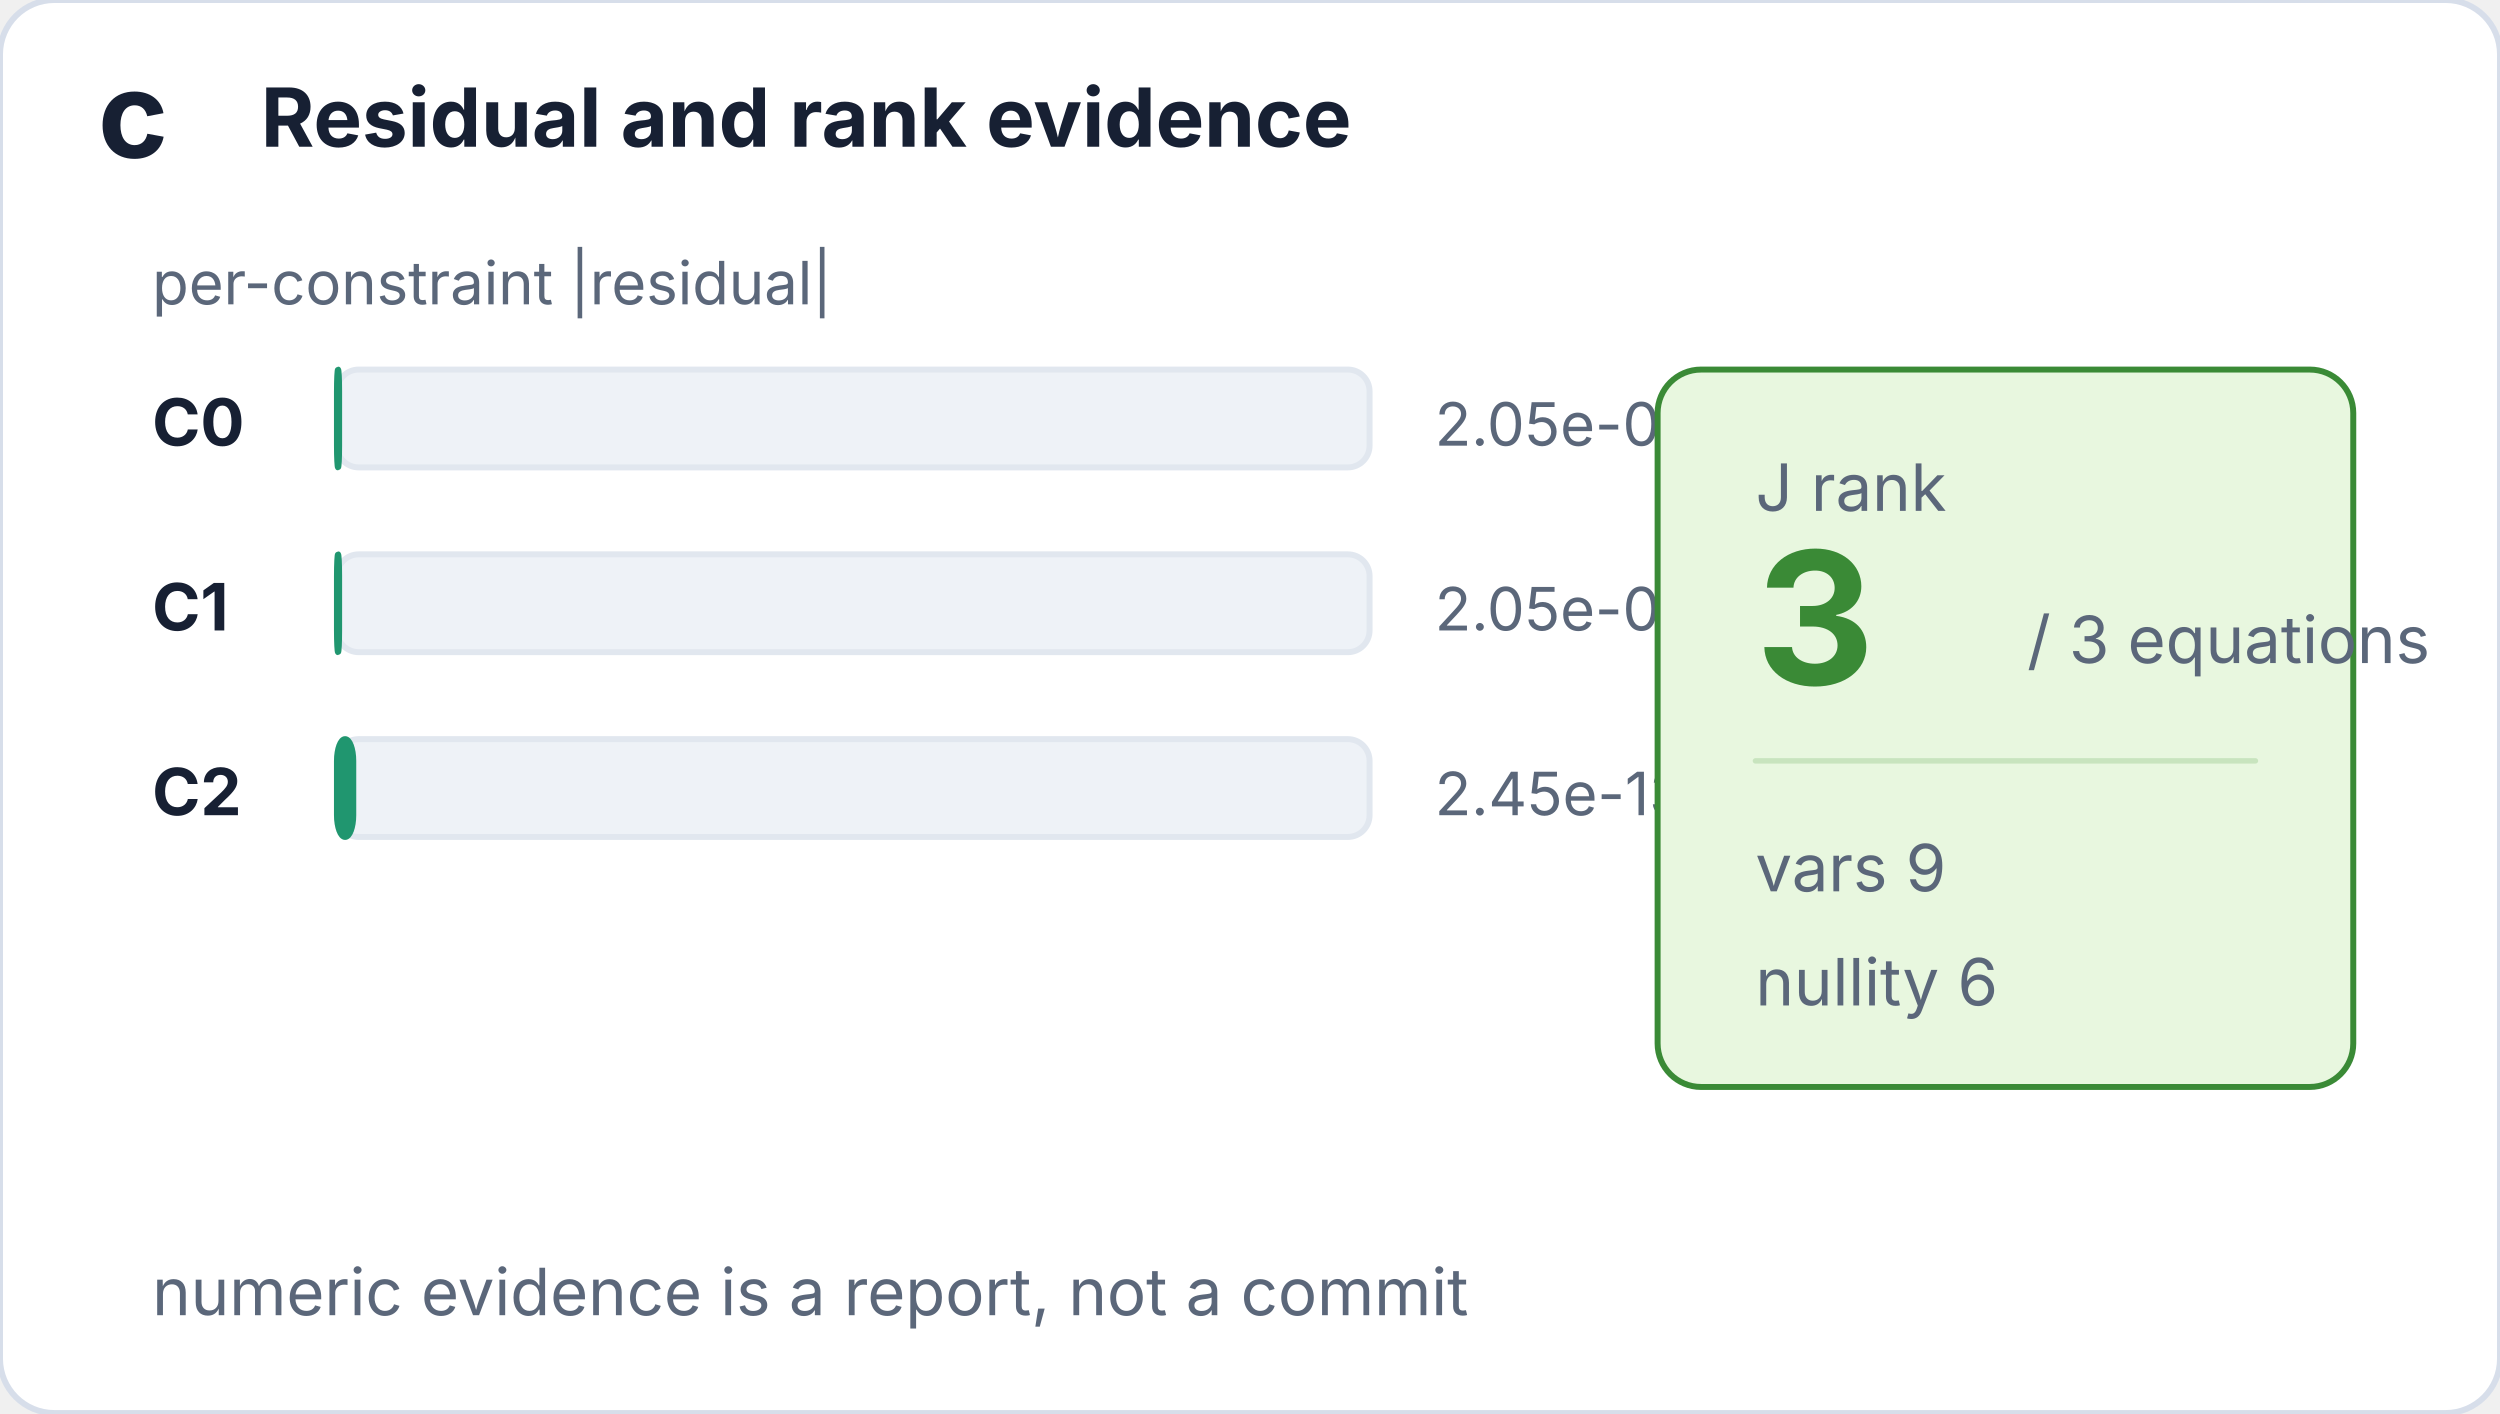
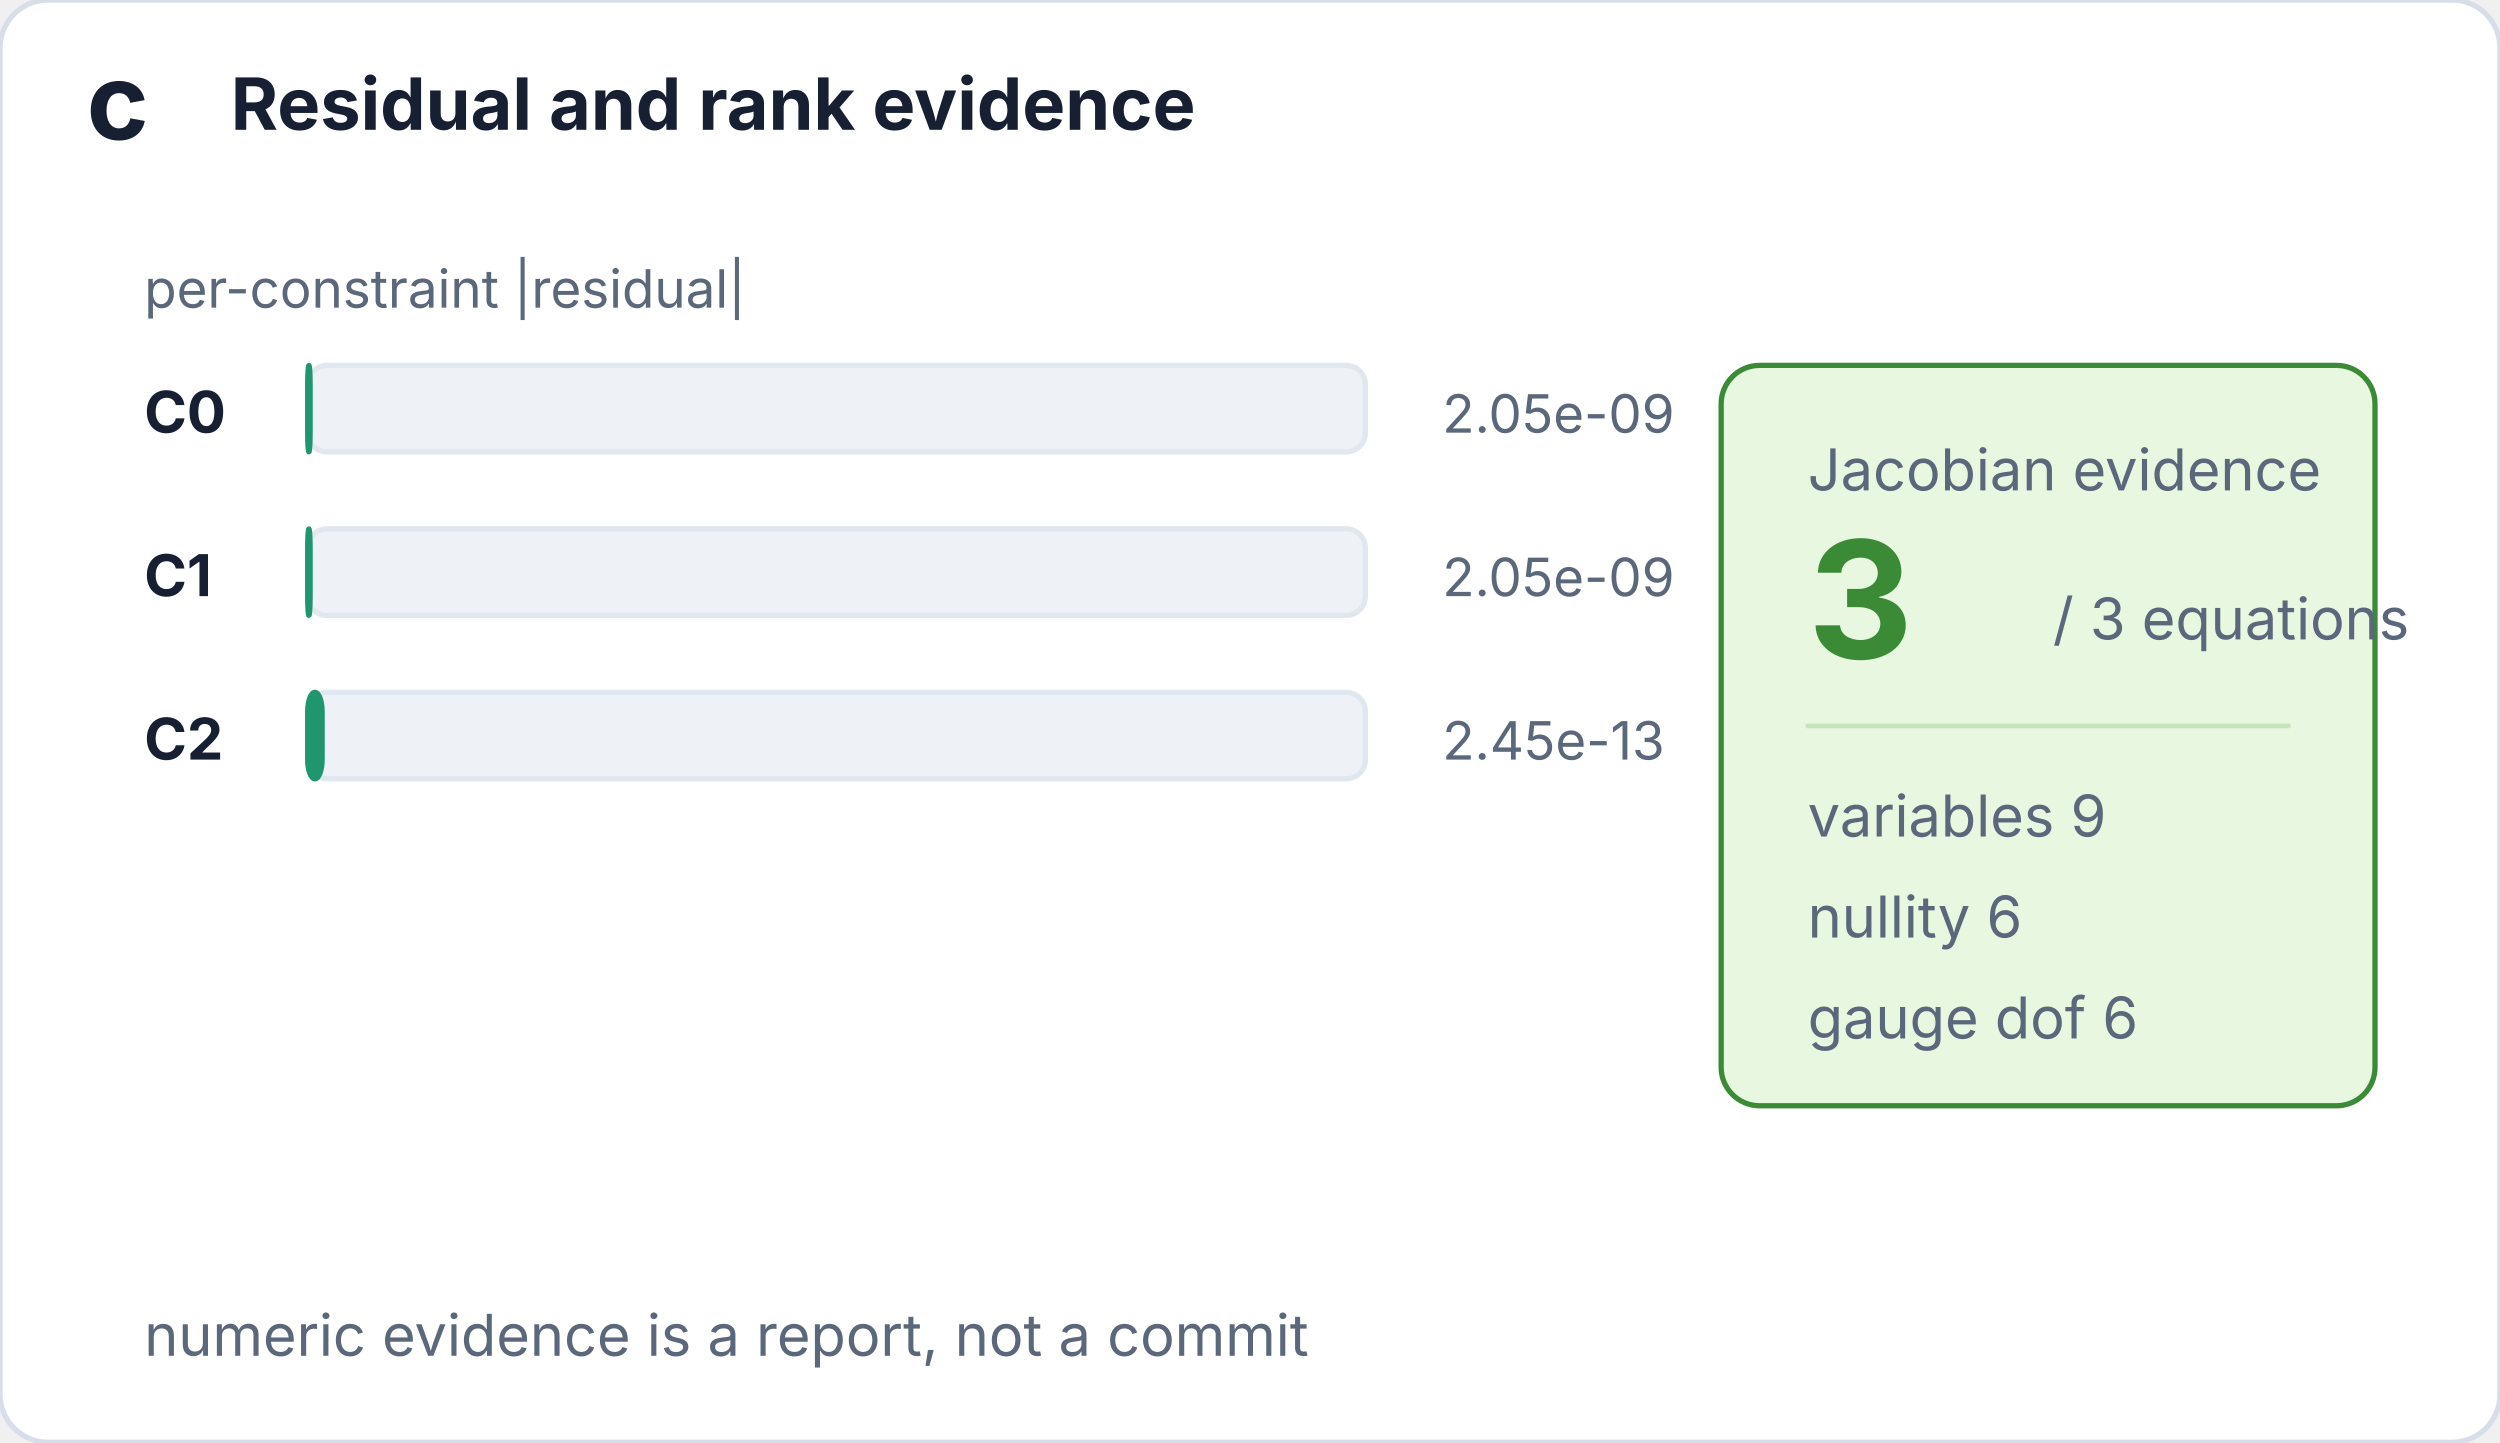
- <svg xmlns="http://www.w3.org/2000/svg" width="460" height="260" viewBox="0 0 460 260" role="img" aria-labelledby="title">
+ <svg xmlns="http://www.w3.org/2000/svg" width="520" height="300" viewBox="0 0 520 300" role="img" aria-labelledby="title">
  <defs>
    <marker id="arrow" markerWidth="8" markerHeight="8" refX="7" refY="4" orient="auto" markerUnits="strokeWidth">
      <path d="M0,0 L8,4 L0,8 Z" fill="#5b677a" />
    </marker>
  </defs>
-   <rect x="0.0" y="0.0" width="460.0" height="260.0" rx="10.0" fill="#ffffff" stroke="#d7deea" stroke-width="1.1" />
+   <rect x="0.0" y="0.0" width="520.0" height="300.0" rx="10.0" fill="#ffffff" stroke="#d7deea" stroke-width="1.1" />
  <text x="18.0" y="29.0" font-family="Inter, Segoe UI, Arial, sans-serif" font-size="22" font-weight="700" fill="#172033" text-anchor="start">c</text>
  <text x="48.0" y="27.0" font-family="Inter, Segoe UI, Arial, sans-serif" font-size="15" font-weight="650" fill="#172033" text-anchor="start">Residual and rank evidence</text>
-   <text x="28.0" y="56.0" font-family="Inter, Segoe UI, Arial, sans-serif" font-size="11" font-weight="400" fill="#5b677a" text-anchor="start">per-constraint |residual|</text>
-   <text x="28.0" y="82.0" font-family="Inter, Segoe UI, Arial, sans-serif" font-size="12" font-weight="650" fill="#172033" text-anchor="start">C0</text>
-   <rect x="62.0" y="68.0" width="190.0" height="18.0" rx="4.0" fill="#eef2f7" stroke="#e1e7ef" stroke-width="1.1" />
-   <rect x="62.0" y="68.0" width="0.4" height="18.0" rx="4.0" fill="#20966f" stroke="#20966f" stroke-width="1.1" />
-   <text x="264.0" y="82.0" font-family="Inter, Segoe UI, Arial, sans-serif" font-size="11" font-weight="400" fill="#5b677a" text-anchor="start">2.05e-09</text>
-   <text x="28.0" y="116.0" font-family="Inter, Segoe UI, Arial, sans-serif" font-size="12" font-weight="650" fill="#172033" text-anchor="start">C1</text>
-   <rect x="62.0" y="102.0" width="190.0" height="18.0" rx="4.0" fill="#eef2f7" stroke="#e1e7ef" stroke-width="1.1" />
-   <rect x="62.0" y="102.0" width="0.4" height="18.0" rx="4.0" fill="#20966f" stroke="#20966f" stroke-width="1.1" />
-   <text x="264.0" y="116.0" font-family="Inter, Segoe UI, Arial, sans-serif" font-size="11" font-weight="400" fill="#5b677a" text-anchor="start">2.05e-09</text>
-   <text x="28.0" y="150.0" font-family="Inter, Segoe UI, Arial, sans-serif" font-size="12" font-weight="650" fill="#172033" text-anchor="start">C2</text>
-   <rect x="62.0" y="136.0" width="190.0" height="18.0" rx="4.0" fill="#eef2f7" stroke="#e1e7ef" stroke-width="1.1" />
-   <rect x="62.0" y="136.0" width="3.0" height="18.0" rx="4.0" fill="#20966f" stroke="#20966f" stroke-width="1.1" />
-   <text x="264.0" y="150.0" font-family="Inter, Segoe UI, Arial, sans-serif" font-size="11" font-weight="400" fill="#5b677a" text-anchor="start">2.45e-13</text>
-   <rect x="305.0" y="68.0" width="128.0" height="132.0" rx="8.0" fill="#e8f7df" stroke="#3a8a36" stroke-width="1.1" />
-   <text x="323.0" y="94.0" font-family="Inter, Segoe UI, Arial, sans-serif" font-size="12" font-weight="400" fill="#5b677a" text-anchor="start">J rank</text>
-   <text x="323.0" y="126.0" font-family="Inter, Segoe UI, Arial, sans-serif" font-size="34" font-weight="700" fill="#3a8a36" text-anchor="start">3</text>
-   <text x="373.0" y="122.0" font-family="Inter, Segoe UI, Arial, sans-serif" font-size="12" font-weight="400" fill="#5b677a" text-anchor="start">/ 3 equations</text>
-   <line x1="323.0" y1="140.0" x2="415.0" y2="140.0" stroke="#c8e4be" stroke-width="1.0" stroke-linecap="round" />
-   <text x="323.0" y="164.0" font-family="Inter, Segoe UI, Arial, sans-serif" font-size="12" font-weight="400" fill="#5b677a" text-anchor="start">vars 9</text>
-   <text x="323.0" y="185.0" font-family="Inter, Segoe UI, Arial, sans-serif" font-size="12" font-weight="400" fill="#5b677a" text-anchor="start">nullity 6</text>
-   <text x="28.0" y="242.0" font-family="Inter, Segoe UI, Arial, sans-serif" font-size="12" font-weight="400" fill="#5b677a" text-anchor="start">numeric evidence is a report, not a commit</text>
+   <text x="30.0" y="64.0" font-family="Inter, Segoe UI, Arial, sans-serif" font-size="11" font-weight="400" fill="#5b677a" text-anchor="start">per-constraint |residual|</text>
+   <text x="30.0" y="90.0" font-family="Inter, Segoe UI, Arial, sans-serif" font-size="12" font-weight="650" fill="#172033" text-anchor="start">C0</text>
+   <rect x="64.0" y="76.0" width="220.0" height="18.0" rx="4.0" fill="#eef2f7" stroke="#e1e7ef" stroke-width="1.1" />
+   <rect x="64.0" y="76.0" width="0.5" height="18.0" rx="4.0" fill="#20966f" stroke="#20966f" stroke-width="1.1" />
+   <text x="300.0" y="90.0" font-family="Inter, Segoe UI, Arial, sans-serif" font-size="11" font-weight="400" fill="#5b677a" text-anchor="start">2.05e-09</text>
+   <text x="30.0" y="124.0" font-family="Inter, Segoe UI, Arial, sans-serif" font-size="12" font-weight="650" fill="#172033" text-anchor="start">C1</text>
+   <rect x="64.0" y="110.0" width="220.0" height="18.0" rx="4.0" fill="#eef2f7" stroke="#e1e7ef" stroke-width="1.1" />
+   <rect x="64.0" y="110.0" width="0.5" height="18.0" rx="4.0" fill="#20966f" stroke="#20966f" stroke-width="1.1" />
+   <text x="300.0" y="124.0" font-family="Inter, Segoe UI, Arial, sans-serif" font-size="11" font-weight="400" fill="#5b677a" text-anchor="start">2.05e-09</text>
+   <text x="30.0" y="158.0" font-family="Inter, Segoe UI, Arial, sans-serif" font-size="12" font-weight="650" fill="#172033" text-anchor="start">C2</text>
+   <rect x="64.0" y="144.0" width="220.0" height="18.0" rx="4.0" fill="#eef2f7" stroke="#e1e7ef" stroke-width="1.1" />
+   <rect x="64.0" y="144.0" width="3.0" height="18.0" rx="4.0" fill="#20966f" stroke="#20966f" stroke-width="1.1" />
+   <text x="300.0" y="158.0" font-family="Inter, Segoe UI, Arial, sans-serif" font-size="11" font-weight="400" fill="#5b677a" text-anchor="start">2.45e-13</text>
+   <rect x="358.0" y="76.0" width="136.0" height="154.0" rx="8.0" fill="#e8f7df" stroke="#3a8a36" stroke-width="1.1" />
+   <text x="376.0" y="102.0" font-family="Inter, Segoe UI, Arial, sans-serif" font-size="12" font-weight="400" fill="#5b677a" text-anchor="start">Jacobian evidence</text>
+   <text x="376.0" y="137.0" font-family="Inter, Segoe UI, Arial, sans-serif" font-size="34" font-weight="700" fill="#3a8a36" text-anchor="start">3</text>
+   <text x="427.0" y="133.0" font-family="Inter, Segoe UI, Arial, sans-serif" font-size="12" font-weight="400" fill="#5b677a" text-anchor="start">/ 3 equations</text>
+   <line x1="376.0" y1="151.0" x2="476.0" y2="151.0" stroke="#c8e4be" stroke-width="1.0" stroke-linecap="round" />
+   <text x="376.0" y="174.0" font-family="Inter, Segoe UI, Arial, sans-serif" font-size="12" font-weight="400" fill="#5b677a" text-anchor="start">variables 9</text>
+   <text x="376.0" y="195.0" font-family="Inter, Segoe UI, Arial, sans-serif" font-size="12" font-weight="400" fill="#5b677a" text-anchor="start">nullity 6</text>
+   <text x="376.0" y="216.0" font-family="Inter, Segoe UI, Arial, sans-serif" font-size="12" font-weight="400" fill="#5b677a" text-anchor="start">gauge dof 6</text>
+   <text x="30.0" y="282.0" font-family="Inter, Segoe UI, Arial, sans-serif" font-size="12" font-weight="400" fill="#5b677a" text-anchor="start">numeric evidence is a report, not a commit</text>
</svg>
